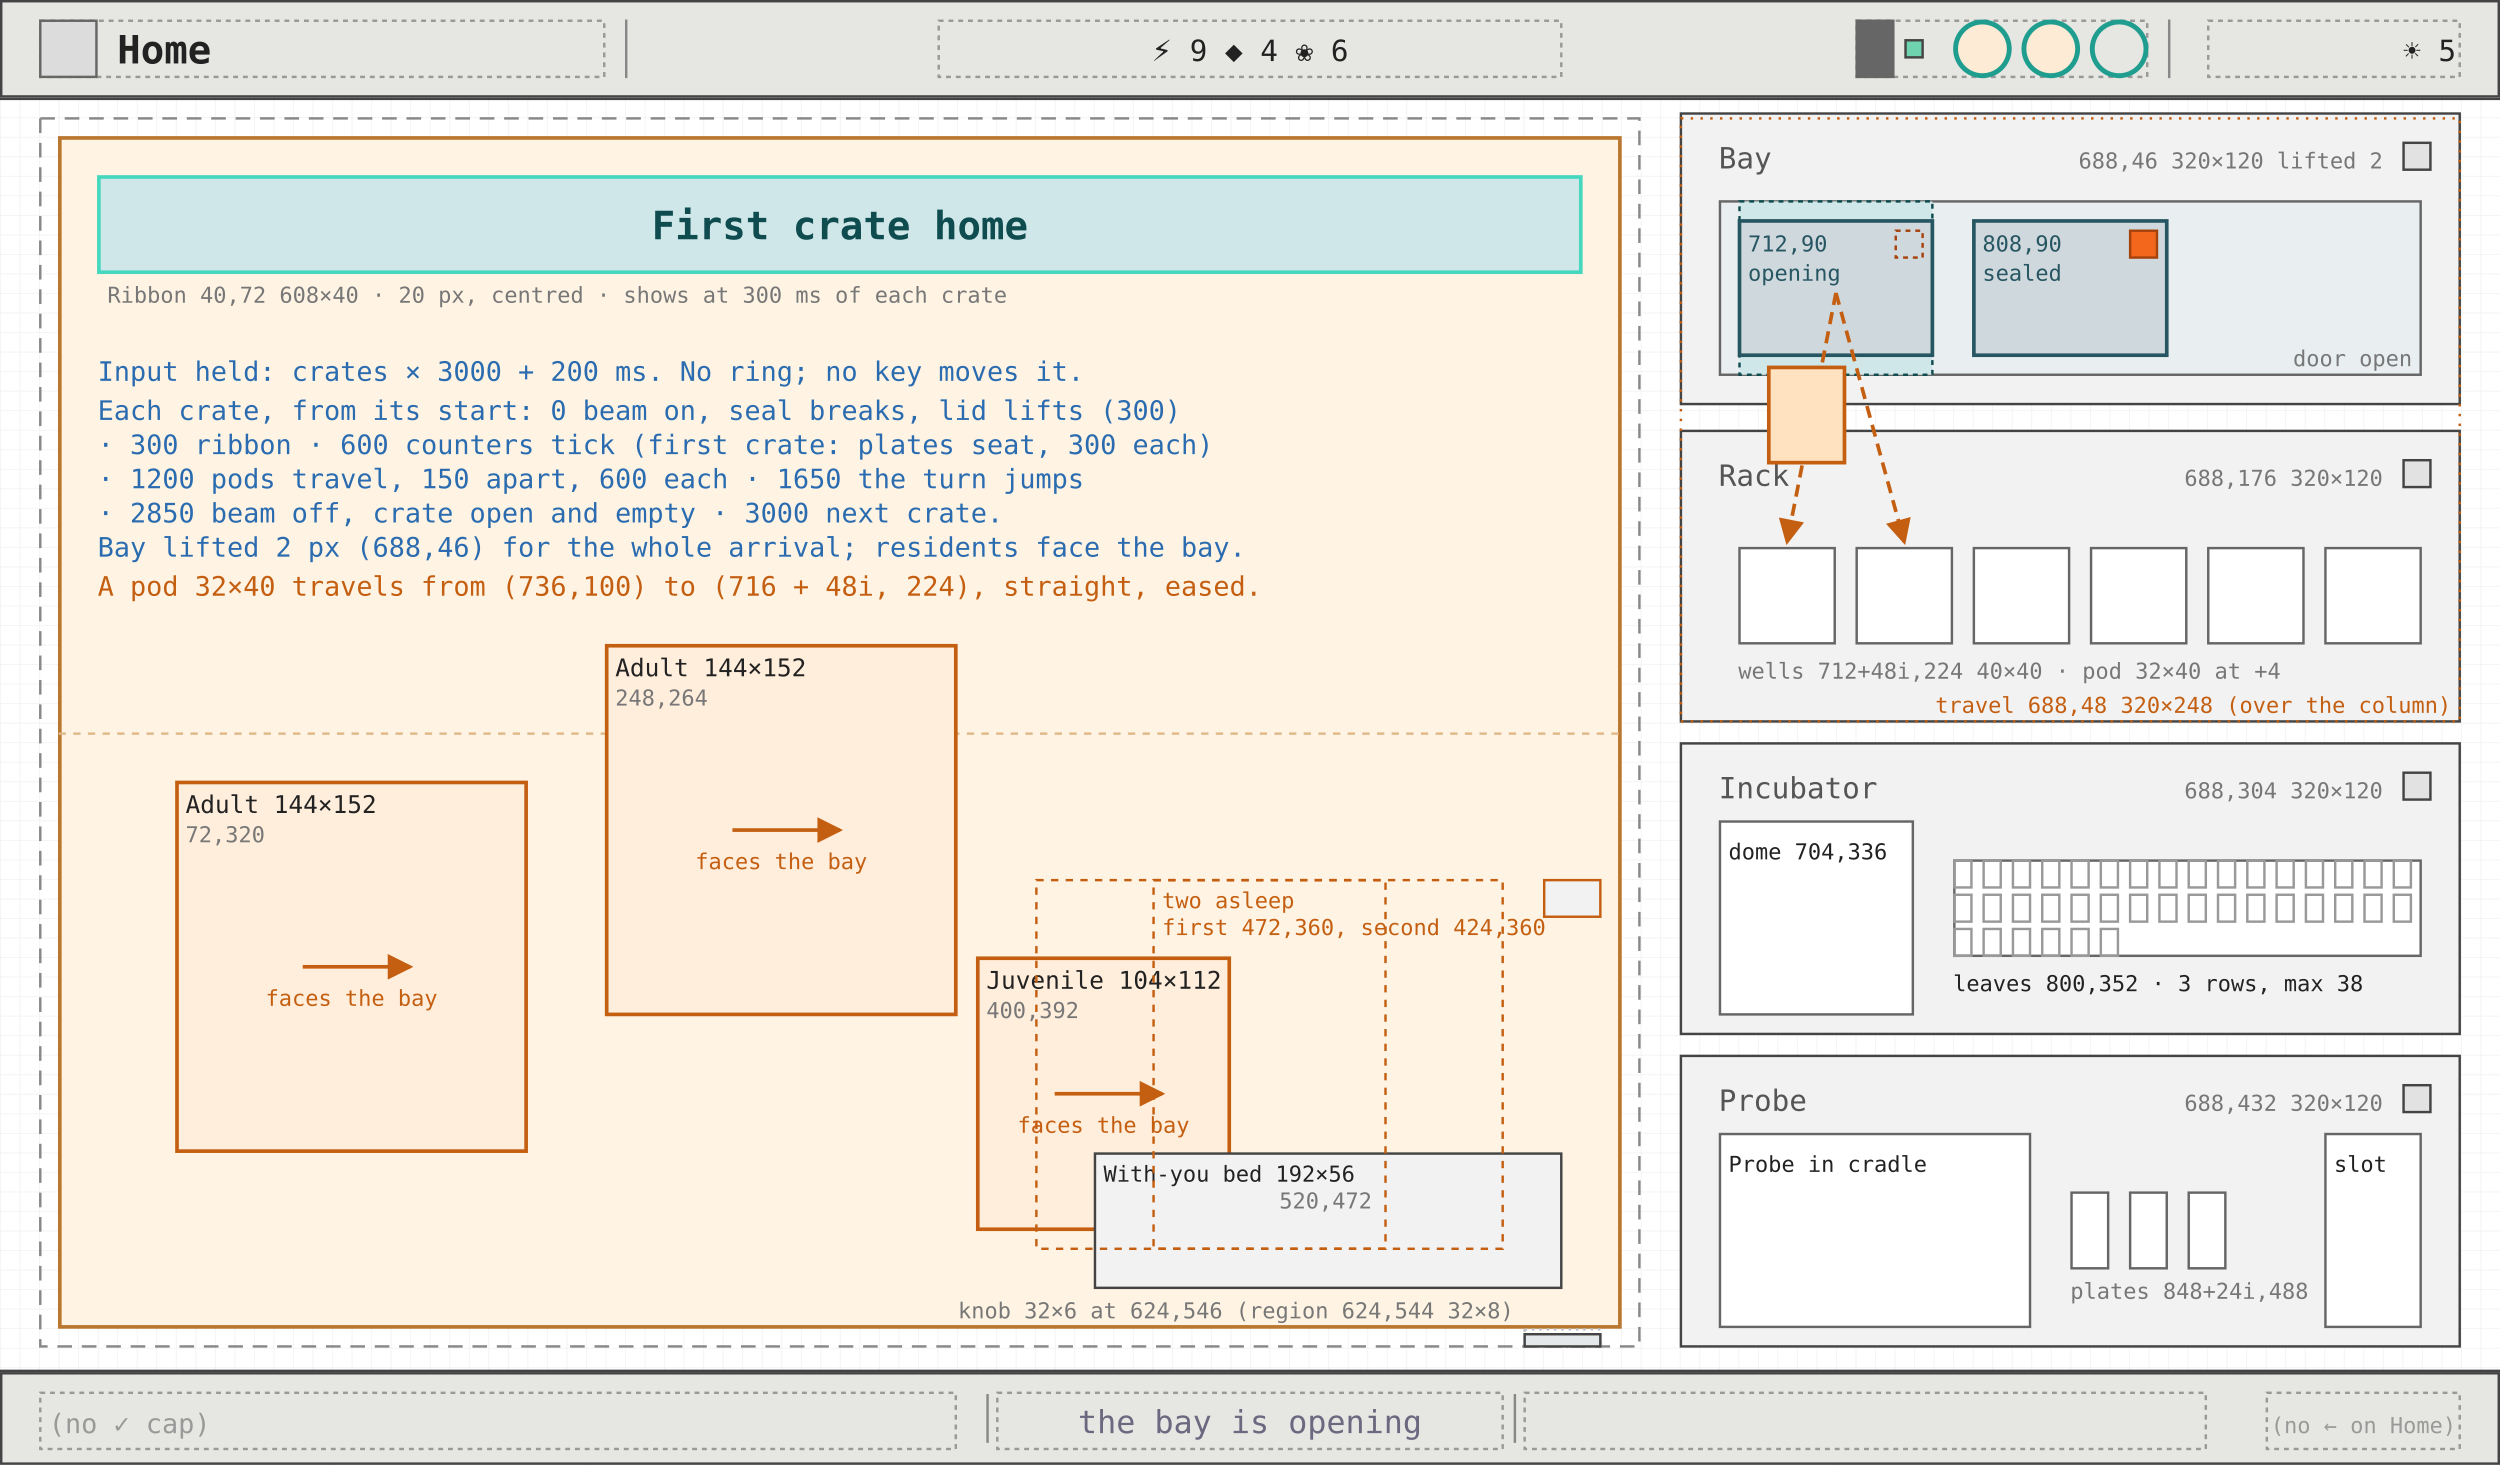
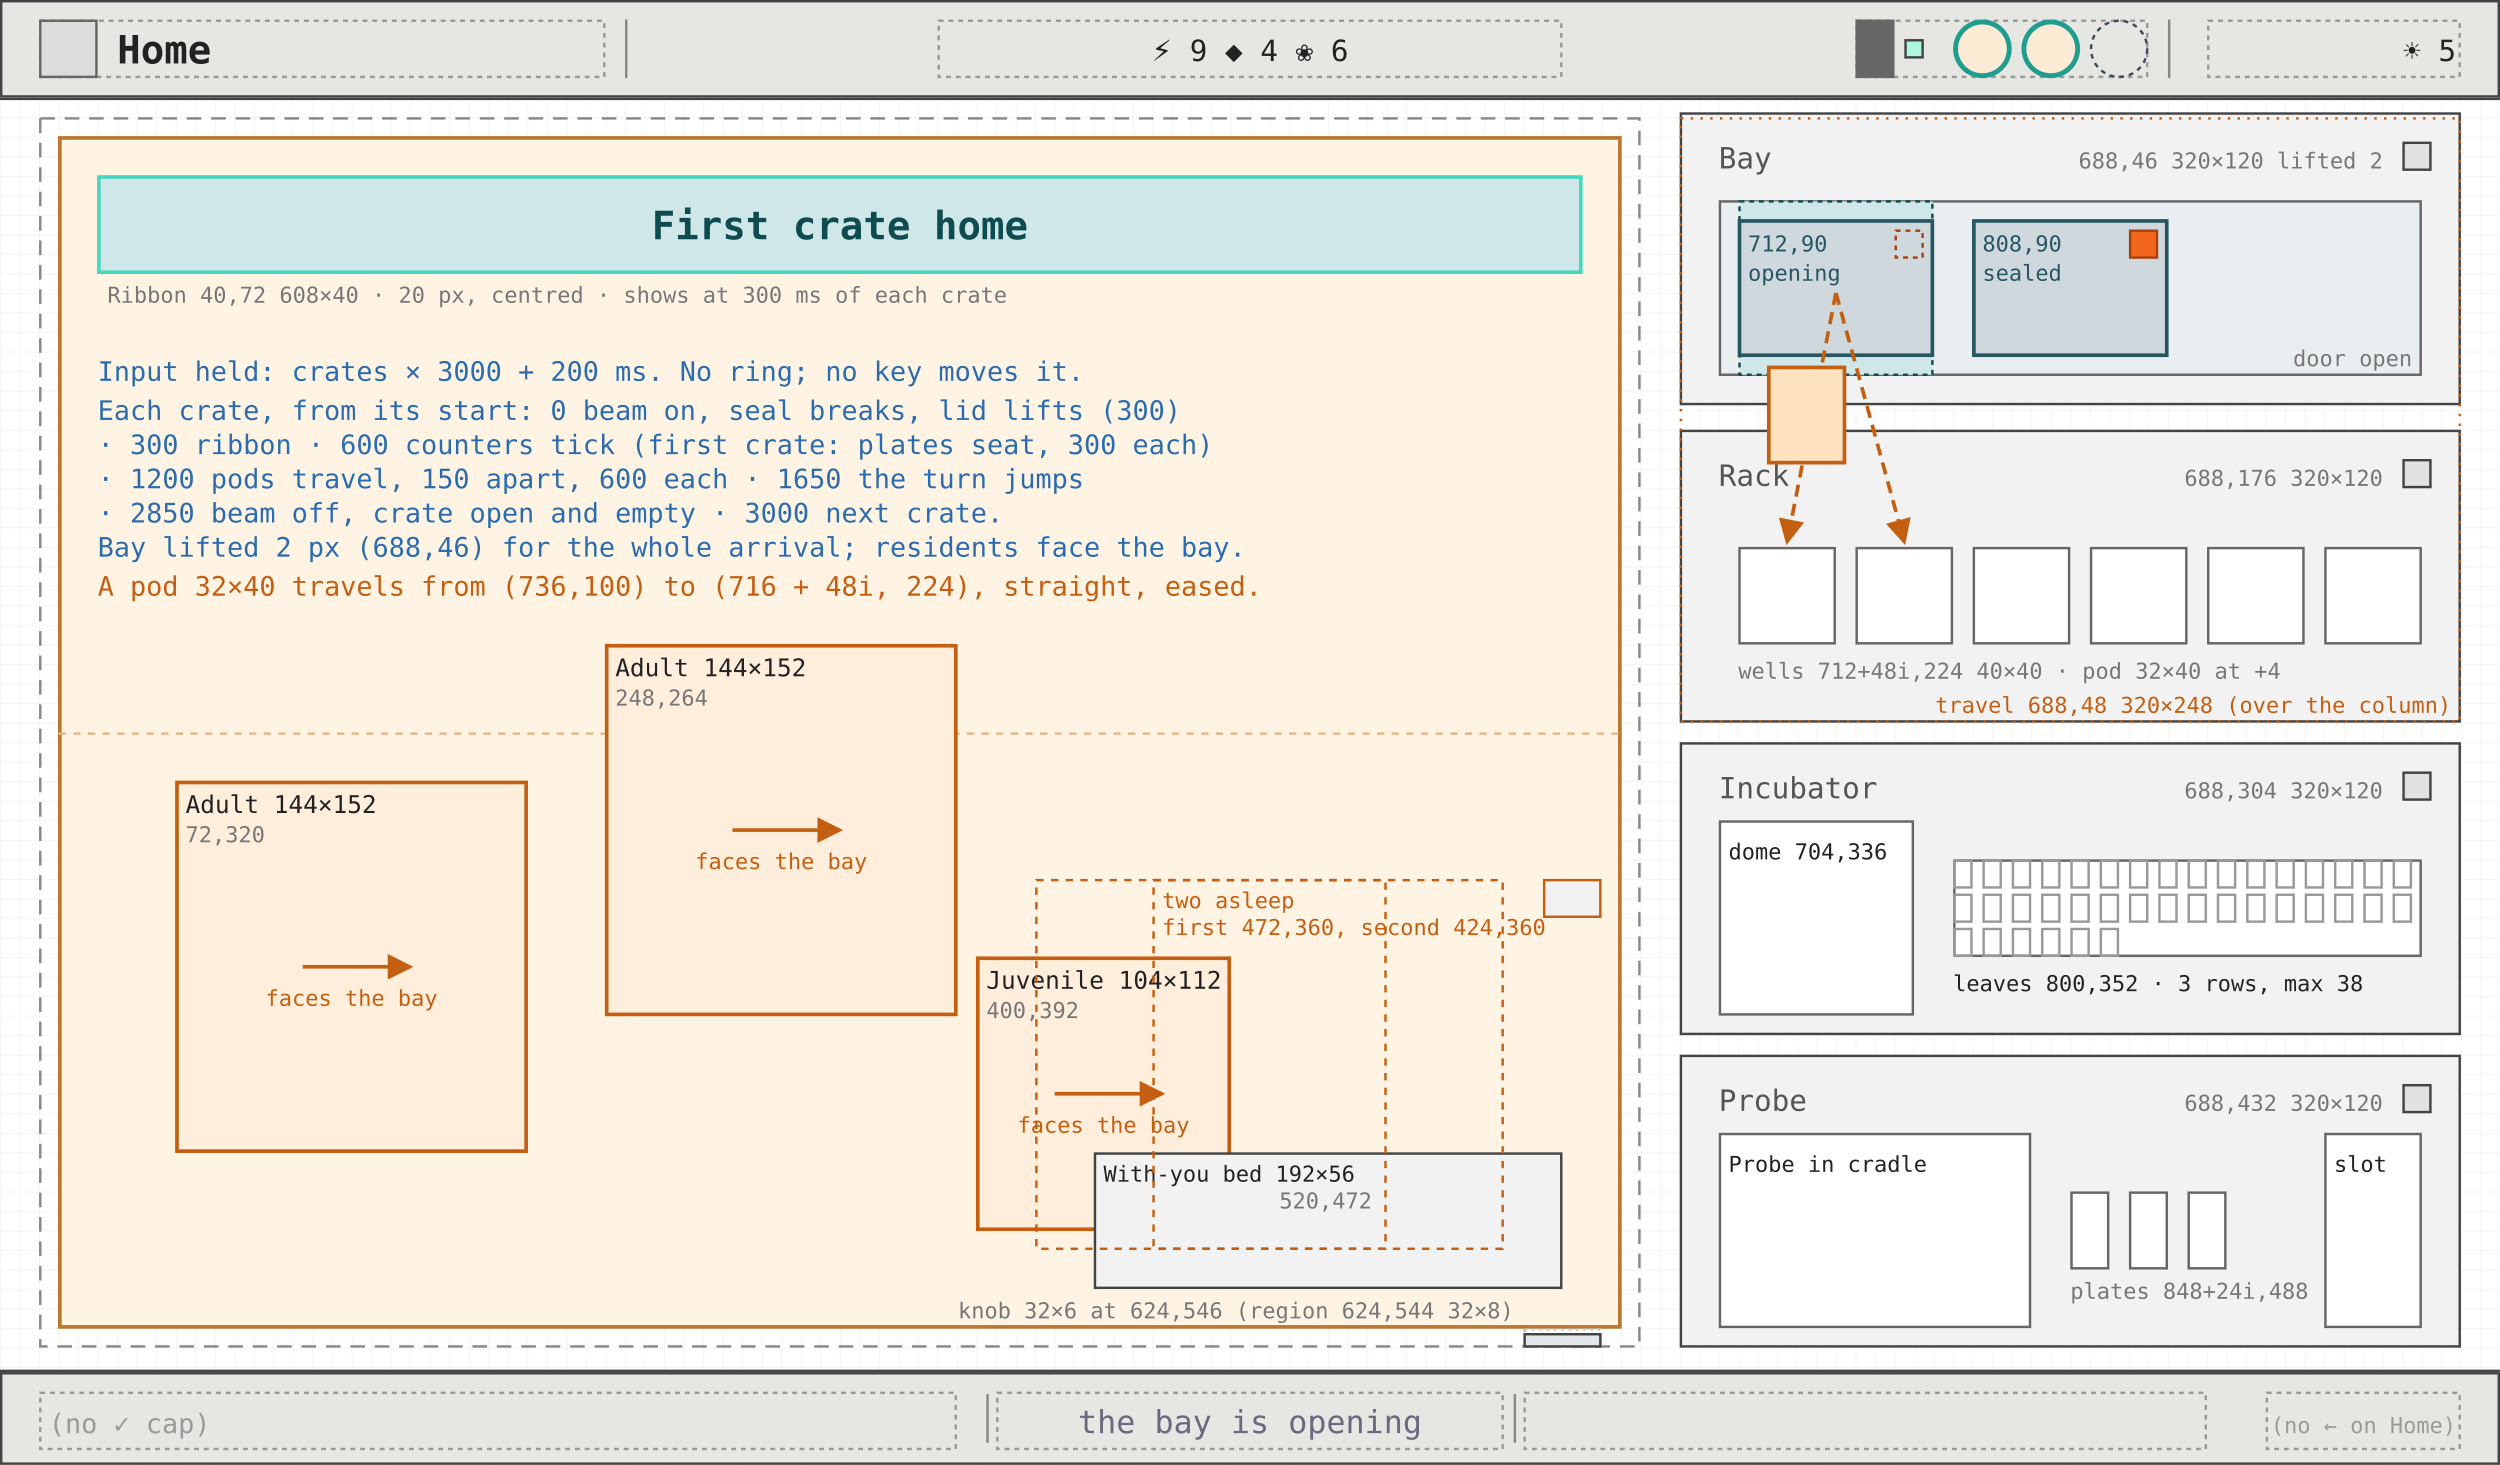
<svg xmlns="http://www.w3.org/2000/svg" viewBox="0 0 1024 600" width="1024" height="600" font-family="ui-monospace, Menlo, Consolas, monospace">
  <defs>
    <pattern id="g8" width="8" height="8" patternUnits="userSpaceOnUse">
      <path d="M8 0H0V8" fill="none" stroke="#efefef" stroke-width="0.5" />
    </pattern>
    <marker id="ah" viewBox="0 0 8 8" refX="7" refY="4" markerWidth="7" markerHeight="7" orient="auto">
      <path d="M0 0L8 4L0 8z" fill="#2b6cb0" />
    </marker>
    <marker id="ao" viewBox="0 0 8 8" refX="7" refY="4" markerWidth="7" markerHeight="7" orient="auto">
      <path d="M0 0L8 4L0 8z" fill="#c45f12" />
    </marker>
  </defs>
  <rect width="1024" height="600" fill="#ffffff" />
  <rect width="1024" height="600" fill="url(#g8)" />
  <line x1="0" y1="40.5" x2="1024" y2="40.5" stroke="#444" stroke-width="1" />
  <rect x="0.5" y="0.5" width="1023" height="39" fill="#e6e6e2" stroke="#444" stroke-width="1" />
  <rect x="16.5" y="8.5" width="231" height="23" fill="none" stroke="#999" stroke-width="1" stroke-dasharray="2 2" />
  <rect x="16.5" y="8.5" width="23" height="23" fill="#dcdcdc" stroke="#666" stroke-width="1" />
  <text x="48" y="26" font-size="16" fill="#222" font-weight="600">Home</text>
  <line x1="256.5" y1="8" x2="256.5" y2="32" stroke="#888" stroke-width="1" />
  <line x1="888.5" y1="8" x2="888.5" y2="32" stroke="#888" stroke-width="1" />
  <rect x="384.5" y="8.5" width="255" height="23" fill="none" stroke="#999" stroke-width="1" stroke-dasharray="2 2" />
  <text x="512" y="25" font-size="12" fill="#222" text-anchor="middle">⚡ 9   ◆ 4   ❀ 6</text>
  <rect x="760.5" y="8.5" width="119" height="23" fill="none" stroke="#999" stroke-width="1" stroke-dasharray="2 2" />
  <rect x="760.5" y="8.5" width="15" height="23" fill="#666" stroke="#666" stroke-width="1" />
-   <rect x="780.5" y="16.5" width="7" height="7" fill="#6fd3b0" stroke="#444" stroke-width="1" />
+   <rect x="780.5" y="16.5" width="7" height="7" fill="#adf6e0" stroke="#444" stroke-width="1" />
  <circle cx="812" cy="20" r="11" fill="#fdebd6" stroke="#1f9d8f" stroke-width="2" />
  <circle cx="840" cy="20" r="11" fill="#fdebd6" stroke="#1f9d8f" stroke-width="2" />
-   <circle cx="868" cy="20" r="11" fill="none" stroke="#1f9d8f" stroke-width="2" />
+   <circle cx="868" cy="20" r="11.5" fill="none" stroke="#3c4b57" stroke-width="1" stroke-dasharray="2 2" />
  <rect x="904.5" y="8.5" width="103" height="23" fill="none" stroke="#999" stroke-width="1" stroke-dasharray="2 2" />
  <text x="1006" y="25" font-size="12" fill="#222" text-anchor="end">☀ 5</text>
  <rect x="16.5" y="48.5" width="655" height="503" fill="none" stroke="#888" stroke-width="1" stroke-dasharray="6 4" />
  <rect x="24.5" y="56.5" width="639" height="487" fill="#fff4e3" stroke="#b9772f" stroke-width="1.5" />
  <line x1="24" y1="300.5" x2="664" y2="300.5" stroke="#e0b98a" stroke-width="1" stroke-dasharray="3 3" />
  <rect x="72.5" y="320.5" width="143" height="151" fill="#ffeedb" stroke="#c45f12" stroke-width="1.5" />
  <text x="76" y="333" font-size="10" fill="#222">Adult 144×152</text>
  <text x="76" y="345" font-size="9" fill="#777">72,320</text>
  <line x1="124" y1="396" x2="168" y2="396" stroke="#c45f12" stroke-width="1.5" marker-end="url(#ao)" />
  <text x="144" y="412" font-size="9" fill="#c45f12" text-anchor="middle">faces the bay</text>
  <rect x="248.5" y="264.5" width="143" height="151" fill="#ffeedb" stroke="#c45f12" stroke-width="1.5" />
  <text x="252" y="277" font-size="10" fill="#222">Adult 144×152</text>
  <text x="252" y="289" font-size="9" fill="#777">248,264</text>
  <line x1="300" y1="340" x2="344" y2="340" stroke="#c45f12" stroke-width="1.5" marker-end="url(#ao)" />
  <text x="320" y="356" font-size="9" fill="#c45f12" text-anchor="middle">faces the bay</text>
  <rect x="400.5" y="392.5" width="103" height="111" fill="#ffeedb" stroke="#c45f12" stroke-width="1.5" />
  <text x="404" y="405" font-size="10" fill="#222">Juvenile 104×112</text>
  <text x="404" y="417" font-size="9" fill="#777">400,392</text>
  <line x1="432" y1="448" x2="476" y2="448" stroke="#c45f12" stroke-width="1.5" marker-end="url(#ao)" />
  <text x="452" y="464" font-size="9" fill="#c45f12" text-anchor="middle">faces the bay</text>
  <rect x="448.5" y="472.5" width="191" height="55" fill="#f2f2f2" stroke="#444" stroke-width="1" />
  <text x="452" y="484" font-size="9" fill="#222">With-you bed 192×56</text>
  <text x="524" y="495" font-size="9" fill="#777">520,472</text>
  <rect x="424.5" y="360.5" width="143" height="151" fill="none" stroke="#c45f12" stroke-width="1" stroke-dasharray="3 3" />
  <rect x="472.5" y="360.5" width="143" height="151" fill="none" stroke="#c45f12" stroke-width="1" stroke-dasharray="3 3" />
  <text x="476" y="372" font-size="9" fill="#c45f12">two asleep</text>
  <text x="476" y="383" font-size="9" fill="#c45f12">first 472,360, second 424,360</text>
  <rect x="632.5" y="360.5" width="23" height="15" fill="#f2f2f2" stroke="#c45f12" stroke-width="1" />
  <rect x="624.5" y="544.5" width="31" height="7" fill="none" stroke="#bbb" stroke-width="1" stroke-dasharray="1 2" />
  <rect x="624.5" y="546.5" width="31" height="5" fill="#e4e8ea" stroke="#444" stroke-width="1" />
  <text x="620" y="540" font-size="9" fill="#777" text-anchor="end">knob 32×6 at 624,546 (region 624,544 32×8)</text>
  <rect x="688.5" y="46.5" width="319" height="119" fill="#f2f2f2" stroke="#444" stroke-width="1" />
  <text x="704" y="69" font-size="12" fill="#555">Bay</text>
  <text x="976" y="69" font-size="9" fill="#777" text-anchor="end">688,46 320×120 lifted 2</text>
  <rect x="984.5" y="58.5" width="11" height="11" fill="#e2e2e2" stroke="#444" stroke-width="1" />
  <rect x="704.5" y="82.5" width="287" height="71" fill="#e9eef0" stroke="#666" stroke-width="1" />
  <text x="988" y="150" font-size="9" fill="#777" text-anchor="end">door open</text>
  <rect x="712.5" y="82.5" width="79" height="71" fill="#cfe7e8" stroke="#0f4c50" stroke-width="1" stroke-dasharray="2 2" />
  <rect x="712.5" y="90.5" width="79" height="55" fill="#cfd8dc" stroke="#275663" stroke-width="1.5" />
  <text x="716" y="103" font-size="9" fill="#275663">712,90</text>
  <text x="716" y="115" font-size="9" fill="#275663">opening</text>
  <rect x="776.5" y="94.5" width="11" height="11" fill="none" stroke="#a6420c" stroke-width="1" stroke-dasharray="2 2" />
  <rect x="808.5" y="90.5" width="79" height="55" fill="#cfd8dc" stroke="#275663" stroke-width="1.5" />
  <text x="812" y="103" font-size="9" fill="#275663">808,90</text>
  <text x="812" y="115" font-size="9" fill="#275663">sealed</text>
  <rect x="872.5" y="94.5" width="11" height="11" fill="#f2671b" stroke="#a6420c" stroke-width="1" />
  <rect x="688.5" y="176.5" width="319" height="119" fill="#f2f2f2" stroke="#444" stroke-width="1" />
  <text x="704" y="199" font-size="12" fill="#555">Rack</text>
  <text x="976" y="199" font-size="9" fill="#777" text-anchor="end">688,176 320×120</text>
  <rect x="984.5" y="188.5" width="11" height="11" fill="#e2e2e2" stroke="#444" stroke-width="1" />
  <rect x="712.5" y="224.5" width="39" height="39" fill="#fff" stroke="#666" stroke-width="1" />
  <rect x="760.5" y="224.5" width="39" height="39" fill="#fff" stroke="#666" stroke-width="1" />
  <rect x="808.5" y="224.5" width="39" height="39" fill="#fff" stroke="#666" stroke-width="1" />
  <rect x="856.5" y="224.5" width="39" height="39" fill="#fff" stroke="#666" stroke-width="1" />
  <rect x="904.5" y="224.5" width="39" height="39" fill="#fff" stroke="#666" stroke-width="1" />
  <rect x="952.5" y="224.5" width="39" height="39" fill="#fff" stroke="#666" stroke-width="1" />
  <text x="712" y="278" font-size="9" fill="#777">wells 712+48i,224 40×40 · pod 32×40 at +4</text>
  <rect x="688.5" y="304.5" width="319" height="119" fill="#f2f2f2" stroke="#444" stroke-width="1" />
  <text x="704" y="327" font-size="12" fill="#555">Incubator</text>
  <text x="976" y="327" font-size="9" fill="#777" text-anchor="end">688,304 320×120</text>
  <rect x="984.5" y="316.5" width="11" height="11" fill="#e2e2e2" stroke="#444" stroke-width="1" />
  <rect x="704.5" y="336.5" width="79" height="79" fill="#fff" stroke="#666" stroke-width="1" />
  <text x="708" y="352" font-size="9" fill="#222">dome 704,336</text>
  <rect x="800.5" y="352.5" width="191" height="39" fill="#fff" stroke="#666" stroke-width="1" />
  <rect x="800.5" y="352.5" width="7" height="11" fill="none" stroke="#999" stroke-width="1" />
  <rect x="812.5" y="352.5" width="7" height="11" fill="none" stroke="#999" stroke-width="1" />
  <rect x="824.5" y="352.5" width="7" height="11" fill="none" stroke="#999" stroke-width="1" />
  <rect x="836.5" y="352.5" width="7" height="11" fill="none" stroke="#999" stroke-width="1" />
  <rect x="848.5" y="352.5" width="7" height="11" fill="none" stroke="#999" stroke-width="1" />
  <rect x="860.5" y="352.5" width="7" height="11" fill="none" stroke="#999" stroke-width="1" />
  <rect x="872.5" y="352.5" width="7" height="11" fill="none" stroke="#999" stroke-width="1" />
  <rect x="884.5" y="352.5" width="7" height="11" fill="none" stroke="#999" stroke-width="1" />
  <rect x="896.5" y="352.5" width="7" height="11" fill="none" stroke="#999" stroke-width="1" />
  <rect x="908.5" y="352.5" width="7" height="11" fill="none" stroke="#999" stroke-width="1" />
  <rect x="920.5" y="352.5" width="7" height="11" fill="none" stroke="#999" stroke-width="1" />
  <rect x="932.5" y="352.5" width="7" height="11" fill="none" stroke="#999" stroke-width="1" />
  <rect x="944.5" y="352.5" width="7" height="11" fill="none" stroke="#999" stroke-width="1" />
  <rect x="956.5" y="352.5" width="7" height="11" fill="none" stroke="#999" stroke-width="1" />
  <rect x="968.5" y="352.5" width="7" height="11" fill="none" stroke="#999" stroke-width="1" />
  <rect x="980.5" y="352.5" width="7" height="11" fill="none" stroke="#999" stroke-width="1" />
  <rect x="800.5" y="366.5" width="7" height="11" fill="none" stroke="#999" stroke-width="1" />
  <rect x="812.5" y="366.5" width="7" height="11" fill="none" stroke="#999" stroke-width="1" />
  <rect x="824.5" y="366.5" width="7" height="11" fill="none" stroke="#999" stroke-width="1" />
  <rect x="836.5" y="366.5" width="7" height="11" fill="none" stroke="#999" stroke-width="1" />
  <rect x="848.5" y="366.5" width="7" height="11" fill="none" stroke="#999" stroke-width="1" />
  <rect x="860.5" y="366.5" width="7" height="11" fill="none" stroke="#999" stroke-width="1" />
  <rect x="872.5" y="366.5" width="7" height="11" fill="none" stroke="#999" stroke-width="1" />
  <rect x="884.5" y="366.5" width="7" height="11" fill="none" stroke="#999" stroke-width="1" />
  <rect x="896.5" y="366.5" width="7" height="11" fill="none" stroke="#999" stroke-width="1" />
  <rect x="908.5" y="366.5" width="7" height="11" fill="none" stroke="#999" stroke-width="1" />
  <rect x="920.5" y="366.5" width="7" height="11" fill="none" stroke="#999" stroke-width="1" />
  <rect x="932.5" y="366.5" width="7" height="11" fill="none" stroke="#999" stroke-width="1" />
  <rect x="944.5" y="366.5" width="7" height="11" fill="none" stroke="#999" stroke-width="1" />
  <rect x="956.5" y="366.5" width="7" height="11" fill="none" stroke="#999" stroke-width="1" />
  <rect x="968.5" y="366.5" width="7" height="11" fill="none" stroke="#999" stroke-width="1" />
  <rect x="980.5" y="366.5" width="7" height="11" fill="none" stroke="#999" stroke-width="1" />
  <rect x="800.5" y="380.5" width="7" height="11" fill="none" stroke="#999" stroke-width="1" />
  <rect x="812.5" y="380.5" width="7" height="11" fill="none" stroke="#999" stroke-width="1" />
  <rect x="824.5" y="380.5" width="7" height="11" fill="none" stroke="#999" stroke-width="1" />
  <rect x="836.5" y="380.5" width="7" height="11" fill="none" stroke="#999" stroke-width="1" />
  <rect x="848.5" y="380.5" width="7" height="11" fill="none" stroke="#999" stroke-width="1" />
  <rect x="860.5" y="380.5" width="7" height="11" fill="none" stroke="#999" stroke-width="1" />
  <text x="800" y="406" font-size="9" fill="#222">leaves 800,352 · 3 rows, max 38</text>
  <rect x="688.5" y="432.5" width="319" height="119" fill="#f2f2f2" stroke="#444" stroke-width="1" />
  <text x="704" y="455" font-size="12" fill="#555">Probe</text>
  <text x="976" y="455" font-size="9" fill="#777" text-anchor="end">688,432 320×120</text>
  <rect x="984.5" y="444.5" width="11" height="11" fill="#e2e2e2" stroke="#444" stroke-width="1" />
  <rect x="704.5" y="464.5" width="127" height="79" fill="#fff" stroke="#666" stroke-width="1" />
  <text x="708" y="480" font-size="9" fill="#222">Probe in cradle</text>
  <rect x="848.5" y="488.5" width="15" height="31" fill="#fff" stroke="#666" stroke-width="1" />
  <rect x="872.5" y="488.5" width="15" height="31" fill="#fff" stroke="#666" stroke-width="1" />
  <rect x="896.5" y="488.5" width="15" height="31" fill="#fff" stroke="#666" stroke-width="1" />
  <text x="848" y="532" font-size="9" fill="#777">plates 848+24i,488</text>
  <rect x="952.5" y="464.5" width="39" height="79" fill="#fff" stroke="#666" stroke-width="1" />
  <text x="956" y="480" font-size="9" fill="#222">slot</text>
  <rect x="40.5" y="72.5" width="607" height="39" fill="#cfe7e8" stroke="#45d8be" stroke-width="1.5" />
  <text x="344" y="98" font-size="16" fill="#0f4c50" text-anchor="middle" font-weight="600">First crate home</text>
  <text x="44" y="124" font-size="9" fill="#777">Ribbon 40,72 608×40 · 20 px, centred · shows at 300 ms of each crate</text>
  <rect x="688.5" y="48.5" width="319" height="247" fill="none" stroke="#c45f12" stroke-width="1" stroke-dasharray="1 3" />
  <text x="1004" y="292" font-size="9" fill="#c45f12" text-anchor="end">travel 688,48 320×248 (over the column)</text>
  <line x1="752" y1="120" x2="732" y2="222" stroke="#c45f12" stroke-width="1.5" stroke-dasharray="5 3" marker-end="url(#ao)" />
  <line x1="752" y1="120" x2="780" y2="222" stroke="#c45f12" stroke-width="1.5" stroke-dasharray="5 3" marker-end="url(#ao)" />
  <rect x="724.5" y="150.5" width="31" height="39" fill="#ffe2bf" stroke="#c45f12" stroke-width="1.5" />
  <text x="40" y="244" font-size="11" fill="#c45f12">A pod 32×40 travels from (736,100) to (716 + 48i, 224), straight, eased.</text>
  <line x1="0" y1="0" x2="0" y2="0" stroke="#888" stroke-width="1" />
  <text x="40" y="156" font-size="11" fill="#2b6cb0">Input held: crates × 3000 + 200 ms. No ring; no key moves it.</text>
  <text x="40" y="172" font-size="11" fill="#2b6cb0">Each crate, from its start: 0 beam on, seal breaks, lid lifts (300)</text>
  <text x="40" y="186" font-size="11" fill="#2b6cb0">· 300 ribbon · 600 counters tick (first crate: plates seat, 300 each)</text>
  <text x="40" y="200" font-size="11" fill="#2b6cb0">· 1200 pods travel, 150 apart, 600 each · 1650 the turn jumps</text>
  <text x="40" y="214" font-size="11" fill="#2b6cb0">· 2850 beam off, crate open and empty · 3000 next crate.</text>
  <text x="40" y="228" font-size="11" fill="#2b6cb0">Bay lifted 2 px (688,46) for the whole arrival; residents face the bay.</text>
  <line x1="0" y1="561.5" x2="1024" y2="561.5" stroke="#444" stroke-width="1" />
  <rect x="0.5" y="562.5" width="1023" height="37" fill="#e6e6e2" stroke="#444" stroke-width="1" />
  <rect x="16.5" y="570.5" width="375" height="23" fill="none" stroke="#999" stroke-width="1" stroke-dasharray="2 2" />
  <rect x="408.5" y="570.5" width="207" height="23" fill="none" stroke="#999" stroke-width="1" stroke-dasharray="2 2" />
  <rect x="624.5" y="570.5" width="279" height="23" fill="none" stroke="#999" stroke-width="1" stroke-dasharray="2 2" />
  <rect x="928.5" y="570.5" width="79" height="23" fill="none" stroke="#999" stroke-width="1" stroke-dasharray="2 2" />
  <line x1="404.5" y1="571" x2="404.5" y2="591" stroke="#888" stroke-width="1" />
  <line x1="620.5" y1="571" x2="620.5" y2="591" stroke="#888" stroke-width="1" />
  <text x="20" y="587" font-size="11" fill="#999">(no ✓ cap)</text>
  <text x="512" y="587" font-size="13" fill="#6b6880" text-anchor="middle">the bay is opening</text>
  <text x="1006" y="587" font-size="9" fill="#999" text-anchor="end">(no ← on Home)</text>
</svg>
